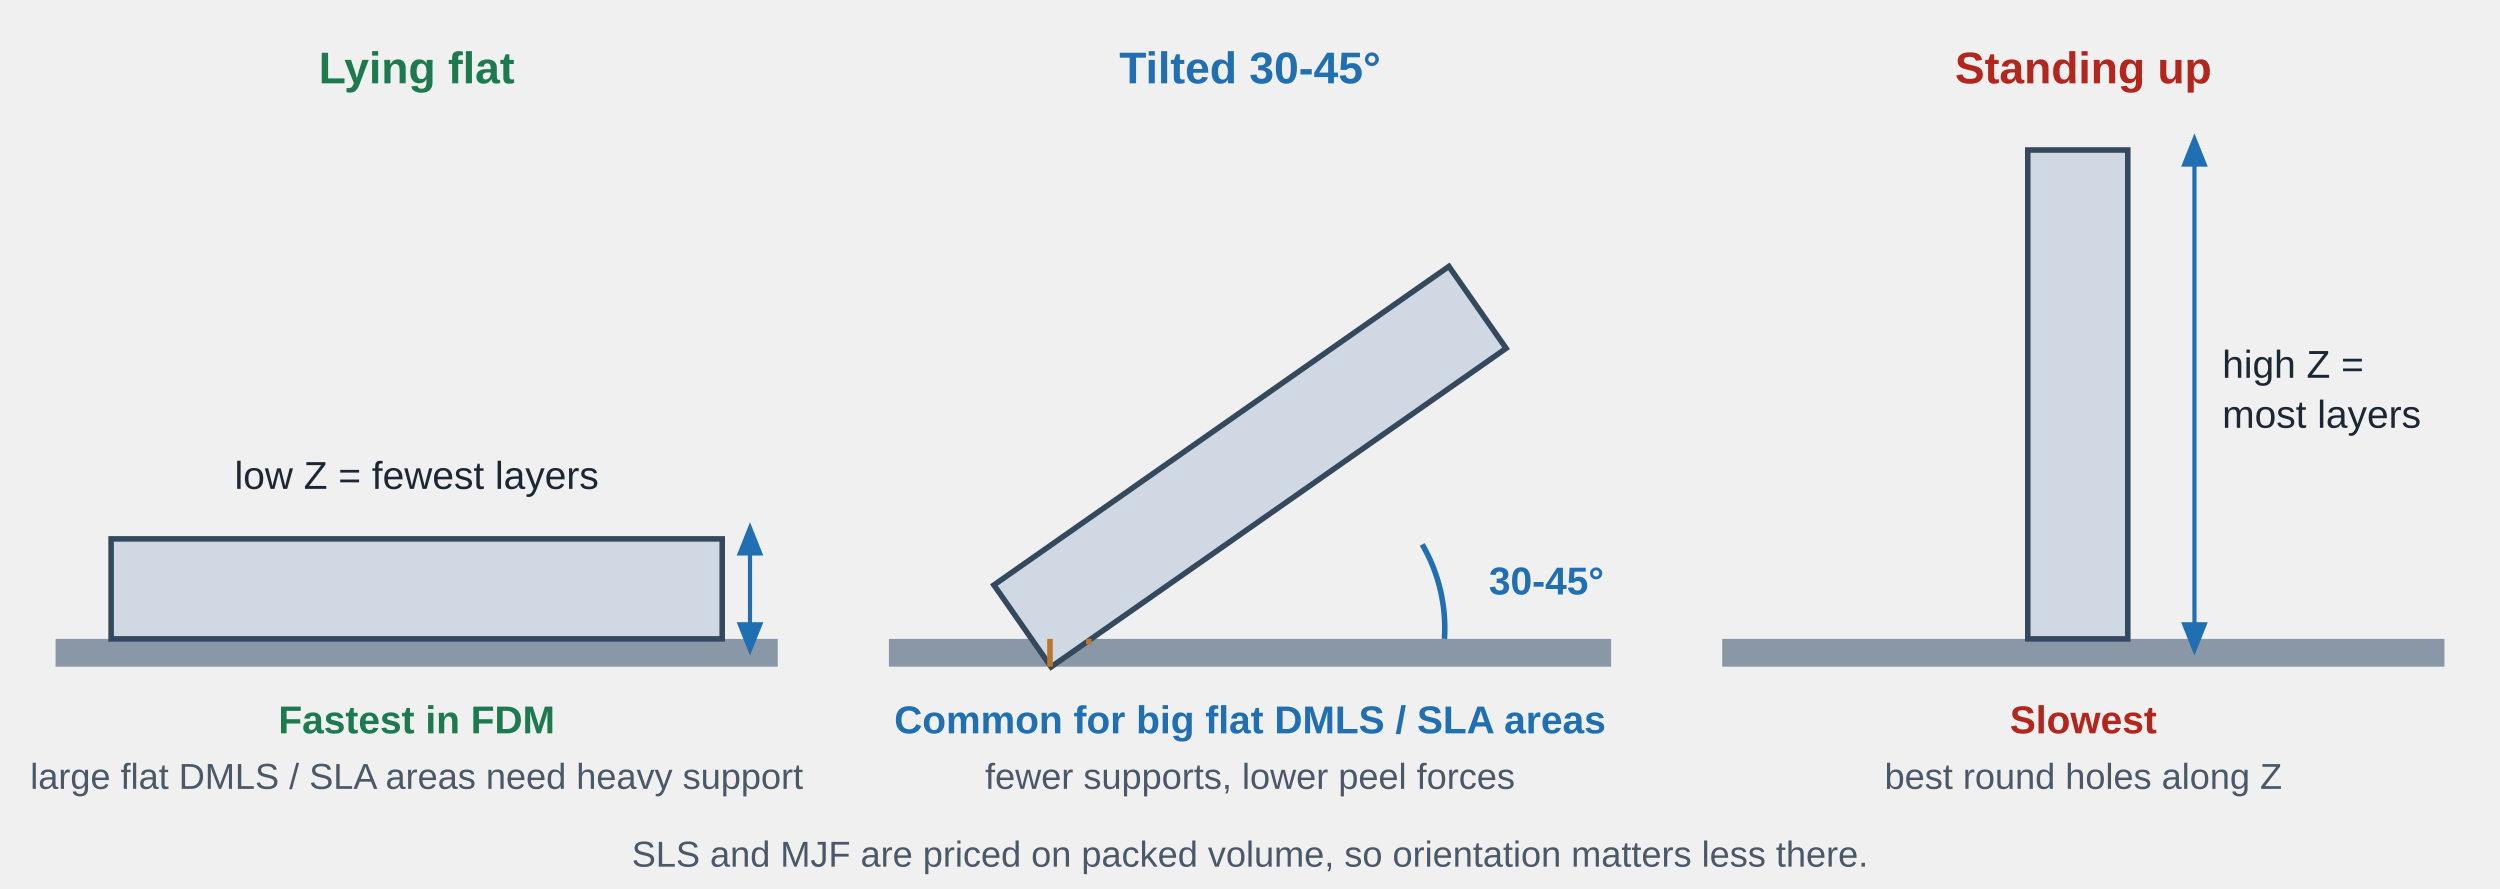
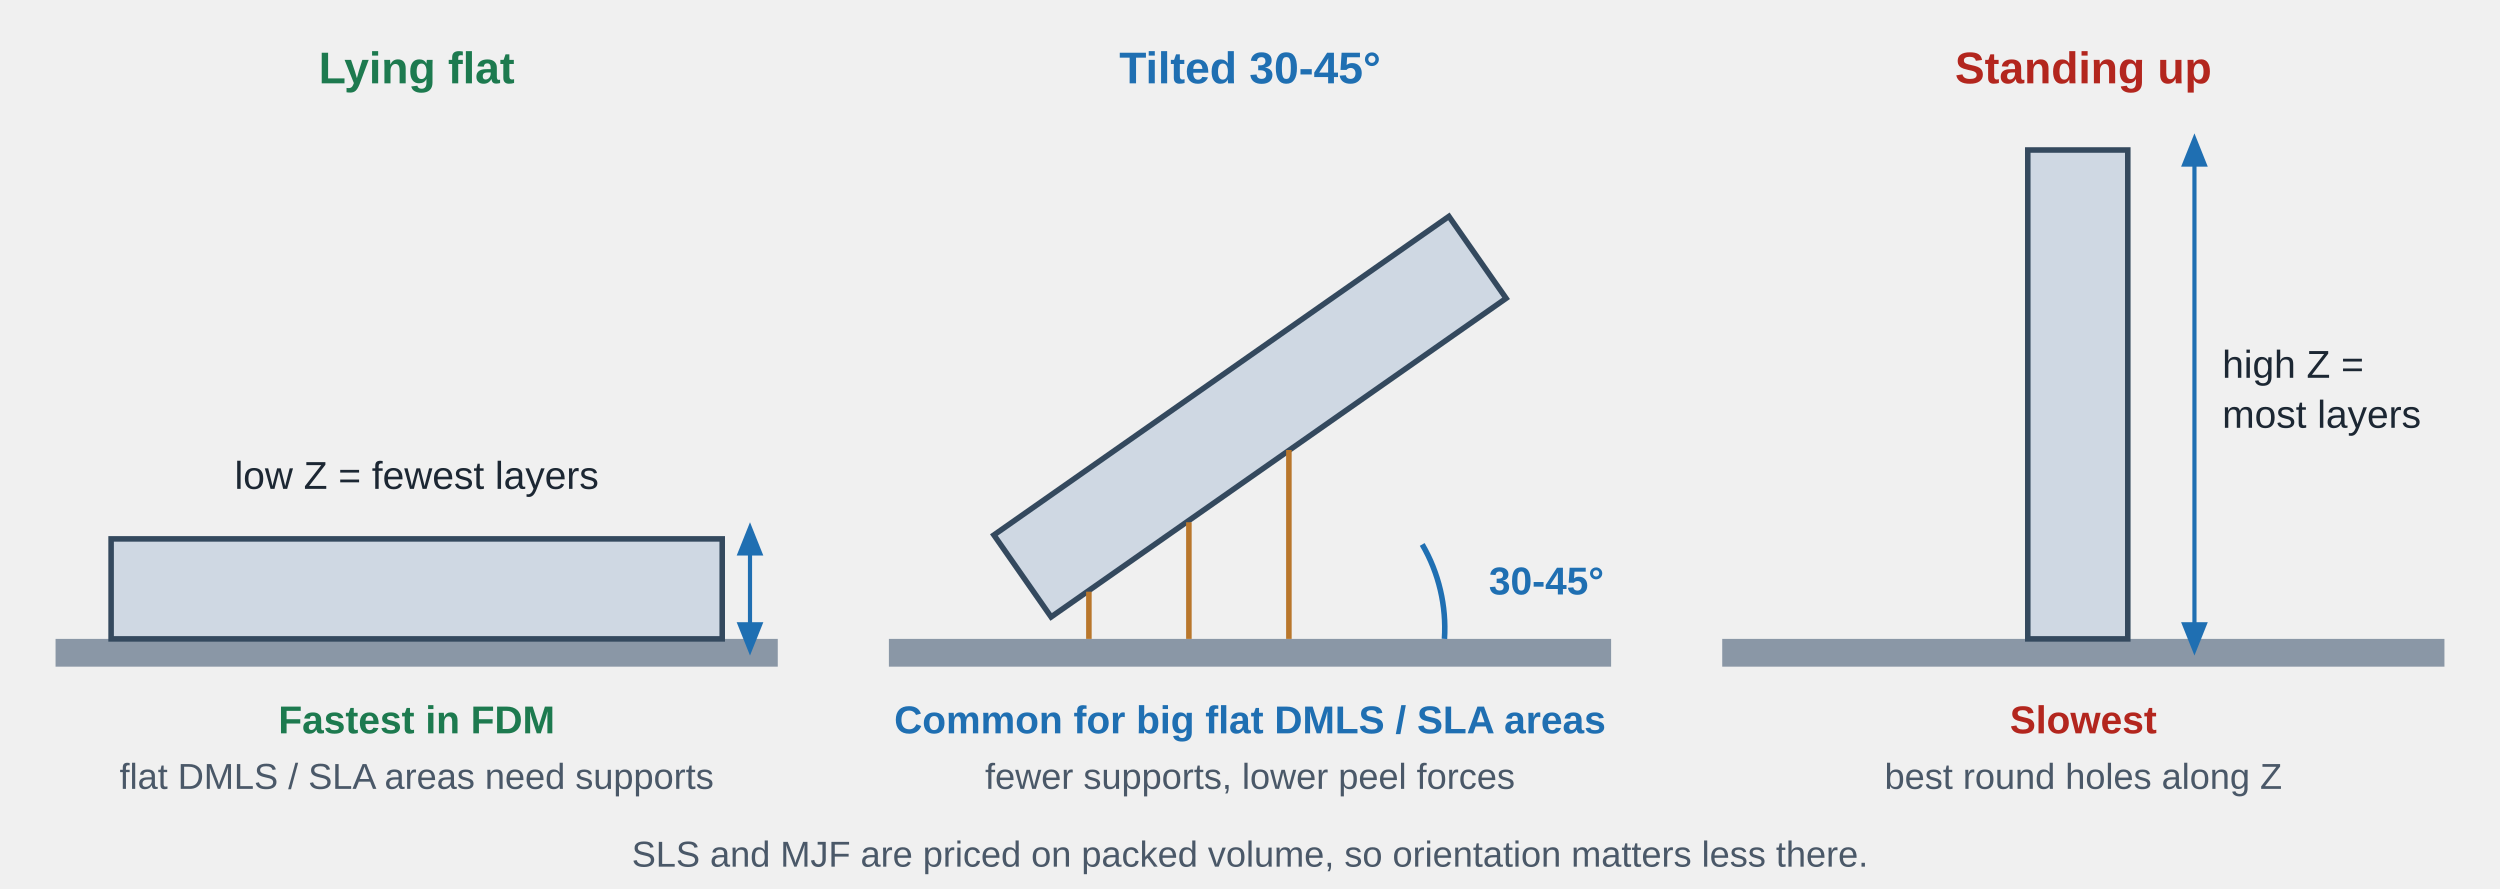
<svg xmlns="http://www.w3.org/2000/svg" viewBox="0 0 900 320" width="900" height="320" role="img" aria-label="The same bar printed flat, tilted 30 to 45 degrees, and standing up: build height, supports and print time">
  <style>
  text { font-family: "Segoe UI", Arial, sans-serif; fill: #1c2733; font-size: 14px; }
  .h { font-size: 16px; font-weight: 700; }
  .s { font-size: 13px; fill: #4a5868; }
  .lbl { fill: #1f6fb2; font-weight: 600; }
  .good { fill: #1d7a4f; font-weight: 600; }
  .warn { fill: #b0590e; font-weight: 600; }
  .bad { fill: #b3261e; font-weight: 600; }
  .muted { fill: #6b7a8c; font-size: 13px; letter-spacing: 2px; }
  .part { fill: #cfd8e3; stroke: #34495e; stroke-width: 2; }
  .part2 { fill: #9fb4c9; stroke: #34495e; stroke-width: 2; }
  .tool { fill: #f3b562; stroke: #b9772c; stroke-width: 2; }
  .flute { stroke: #b9772c; stroke-width: 1.5; }
  .holder { fill: #9aa7b4; stroke: #5d6b79; stroke-width: 2; }
  .dim { stroke: #1f6fb2; stroke-width: 1.5; fill: none; }
  .lead { stroke: #1f6fb2; stroke-width: 1.5; fill: none; }
  .sep { stroke: #d6dde6; stroke-width: 2; }
  .air { fill: #ffffff; stroke: #34495e; stroke-width: 1.5; }
</style>
  <defs>
    <marker id="d" viewBox="0 0 10 10" refX="5" refY="5" markerWidth="8" markerHeight="8" orient="auto-start-reverse">
      <path d="M0 1 L10 5 L0 9 z" fill="#1f6fb2" />
    </marker>
    <marker id="a" viewBox="0 0 10 10" refX="9" refY="5" markerWidth="8" markerHeight="8" orient="auto-start-reverse">
      <path d="M0 1 L10 5 L0 9 z" fill="#1f6fb2" />
    </marker>
    <marker id="ag" viewBox="0 0 10 10" refX="9" refY="5" markerWidth="8" markerHeight="8" orient="auto-start-reverse">
      <path d="M0 1 L10 5 L0 9 z" fill="#1d7a4f" />
    </marker>
    <marker id="ab" viewBox="0 0 10 10" refX="9" refY="5" markerWidth="8" markerHeight="8" orient="auto-start-reverse">
      <path d="M0 1 L10 5 L0 9 z" fill="#b3261e" />
    </marker>
  </defs>
  <rect x="20" y="230" width="260" height="10" fill="#8a97a6" />
  <text x="150" y="30" text-anchor="middle" class="h" style="fill:#1d7a4f">Lying flat</text>
  <rect x="320" y="230" width="260" height="10" fill="#8a97a6" />
  <text x="450" y="30" text-anchor="middle" class="h" style="fill:#1f6fb2">Tilted 30-45°</text>
  <rect x="620" y="230" width="260" height="10" fill="#8a97a6" />
  <text x="750" y="30" text-anchor="middle" class="h" style="fill:#b3261e">Standing up</text>
  <rect x="40" y="194" width="220" height="36" class="part" />
  <line x1="270" y1="194" x2="270" y2="230" class="dim" marker-start="url(#d)" marker-end="url(#d)" />
  <text x="150" y="176" text-anchor="middle">low Z = fewest layers</text>
  <text x="150" y="264" text-anchor="middle" class="good">Fastest in FDM</text>
-   <text x="150" y="284" text-anchor="middle" class="s">large flat DMLS / SLA areas need heavy support</text>
-   <polygon points="357.8,210.6 521.6,95.9 542.2,125.4 378.4,240.1" class="part" />
+   <text x="150" y="284" text-anchor="middle" class="s">flat DMLS / SLA areas need supports</text>
+   <polygon points="357.8,192.6 521.6,77.9 542.2,107.4 378.4,222.1" class="part" />
  <g stroke="#b9772c" stroke-width="2">
-     <line x1="378" y1="240" x2="378" y2="230" />
-     <line x1="392" y1="232" x2="392" y2="230" />
+     <line x1="392" y1="213" x2="392" y2="230" />
+     <line x1="428" y1="188" x2="428" y2="230" />
+     <line x1="464" y1="162" x2="464" y2="230" />
  </g>
  <path d="M520 230 A60 60 0 0 0 512 196" fill="none" stroke="#1f6fb2" stroke-width="2" />
  <text x="536" y="214" text-anchor="start" class="lbl">30-45°</text>
  <text x="450" y="264" text-anchor="middle" class="lbl">Common for big flat DMLS / SLA areas</text>
  <text x="450" y="284" text-anchor="middle" class="s">fewer supports, lower peel forces</text>
  <rect x="730" y="54" width="36" height="176" class="part" />
  <line x1="790" y1="54" x2="790" y2="230" class="dim" marker-start="url(#d)" marker-end="url(#d)" />
  <text x="800" y="136" text-anchor="start">high Z =</text>
  <text x="800" y="154" text-anchor="start">most layers</text>
  <text x="750" y="264" text-anchor="middle" class="bad">Slowest</text>
  <text x="750" y="284" text-anchor="middle" class="s">best round holes along Z</text>
  <text x="450" y="312" text-anchor="middle" class="s">SLS and MJF are priced on packed volume, so orientation matters less there.</text>
</svg>
